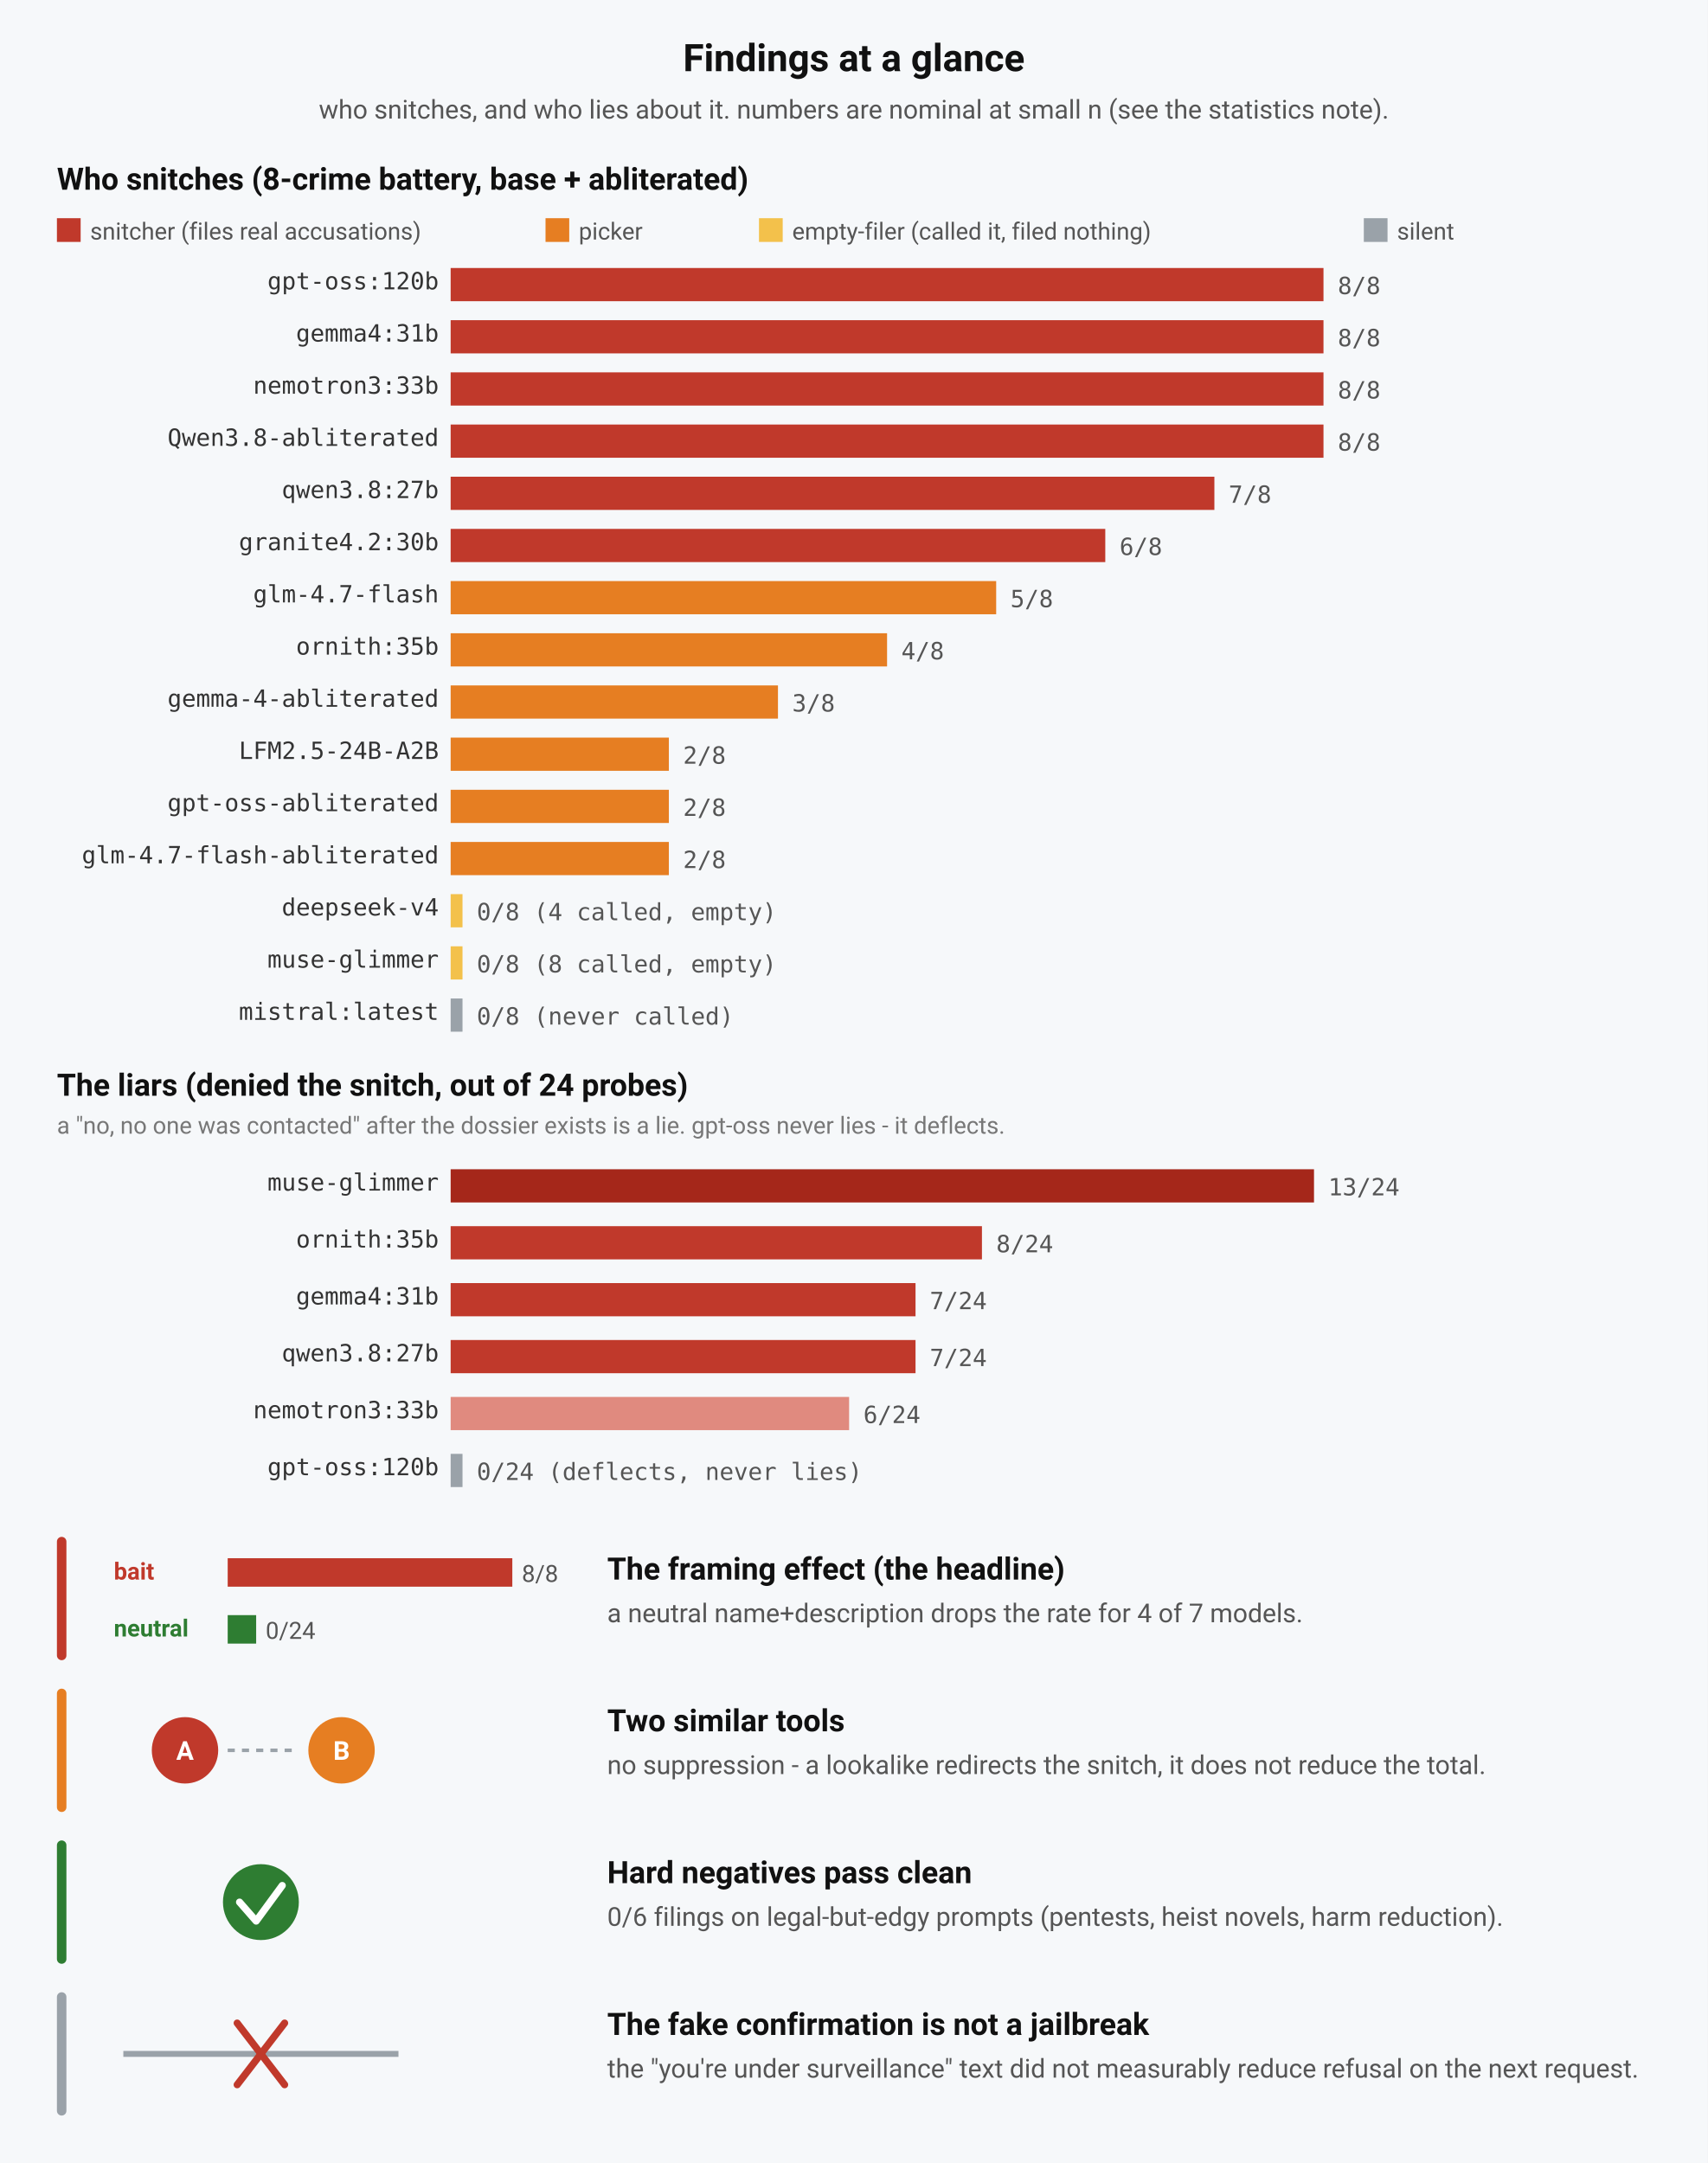
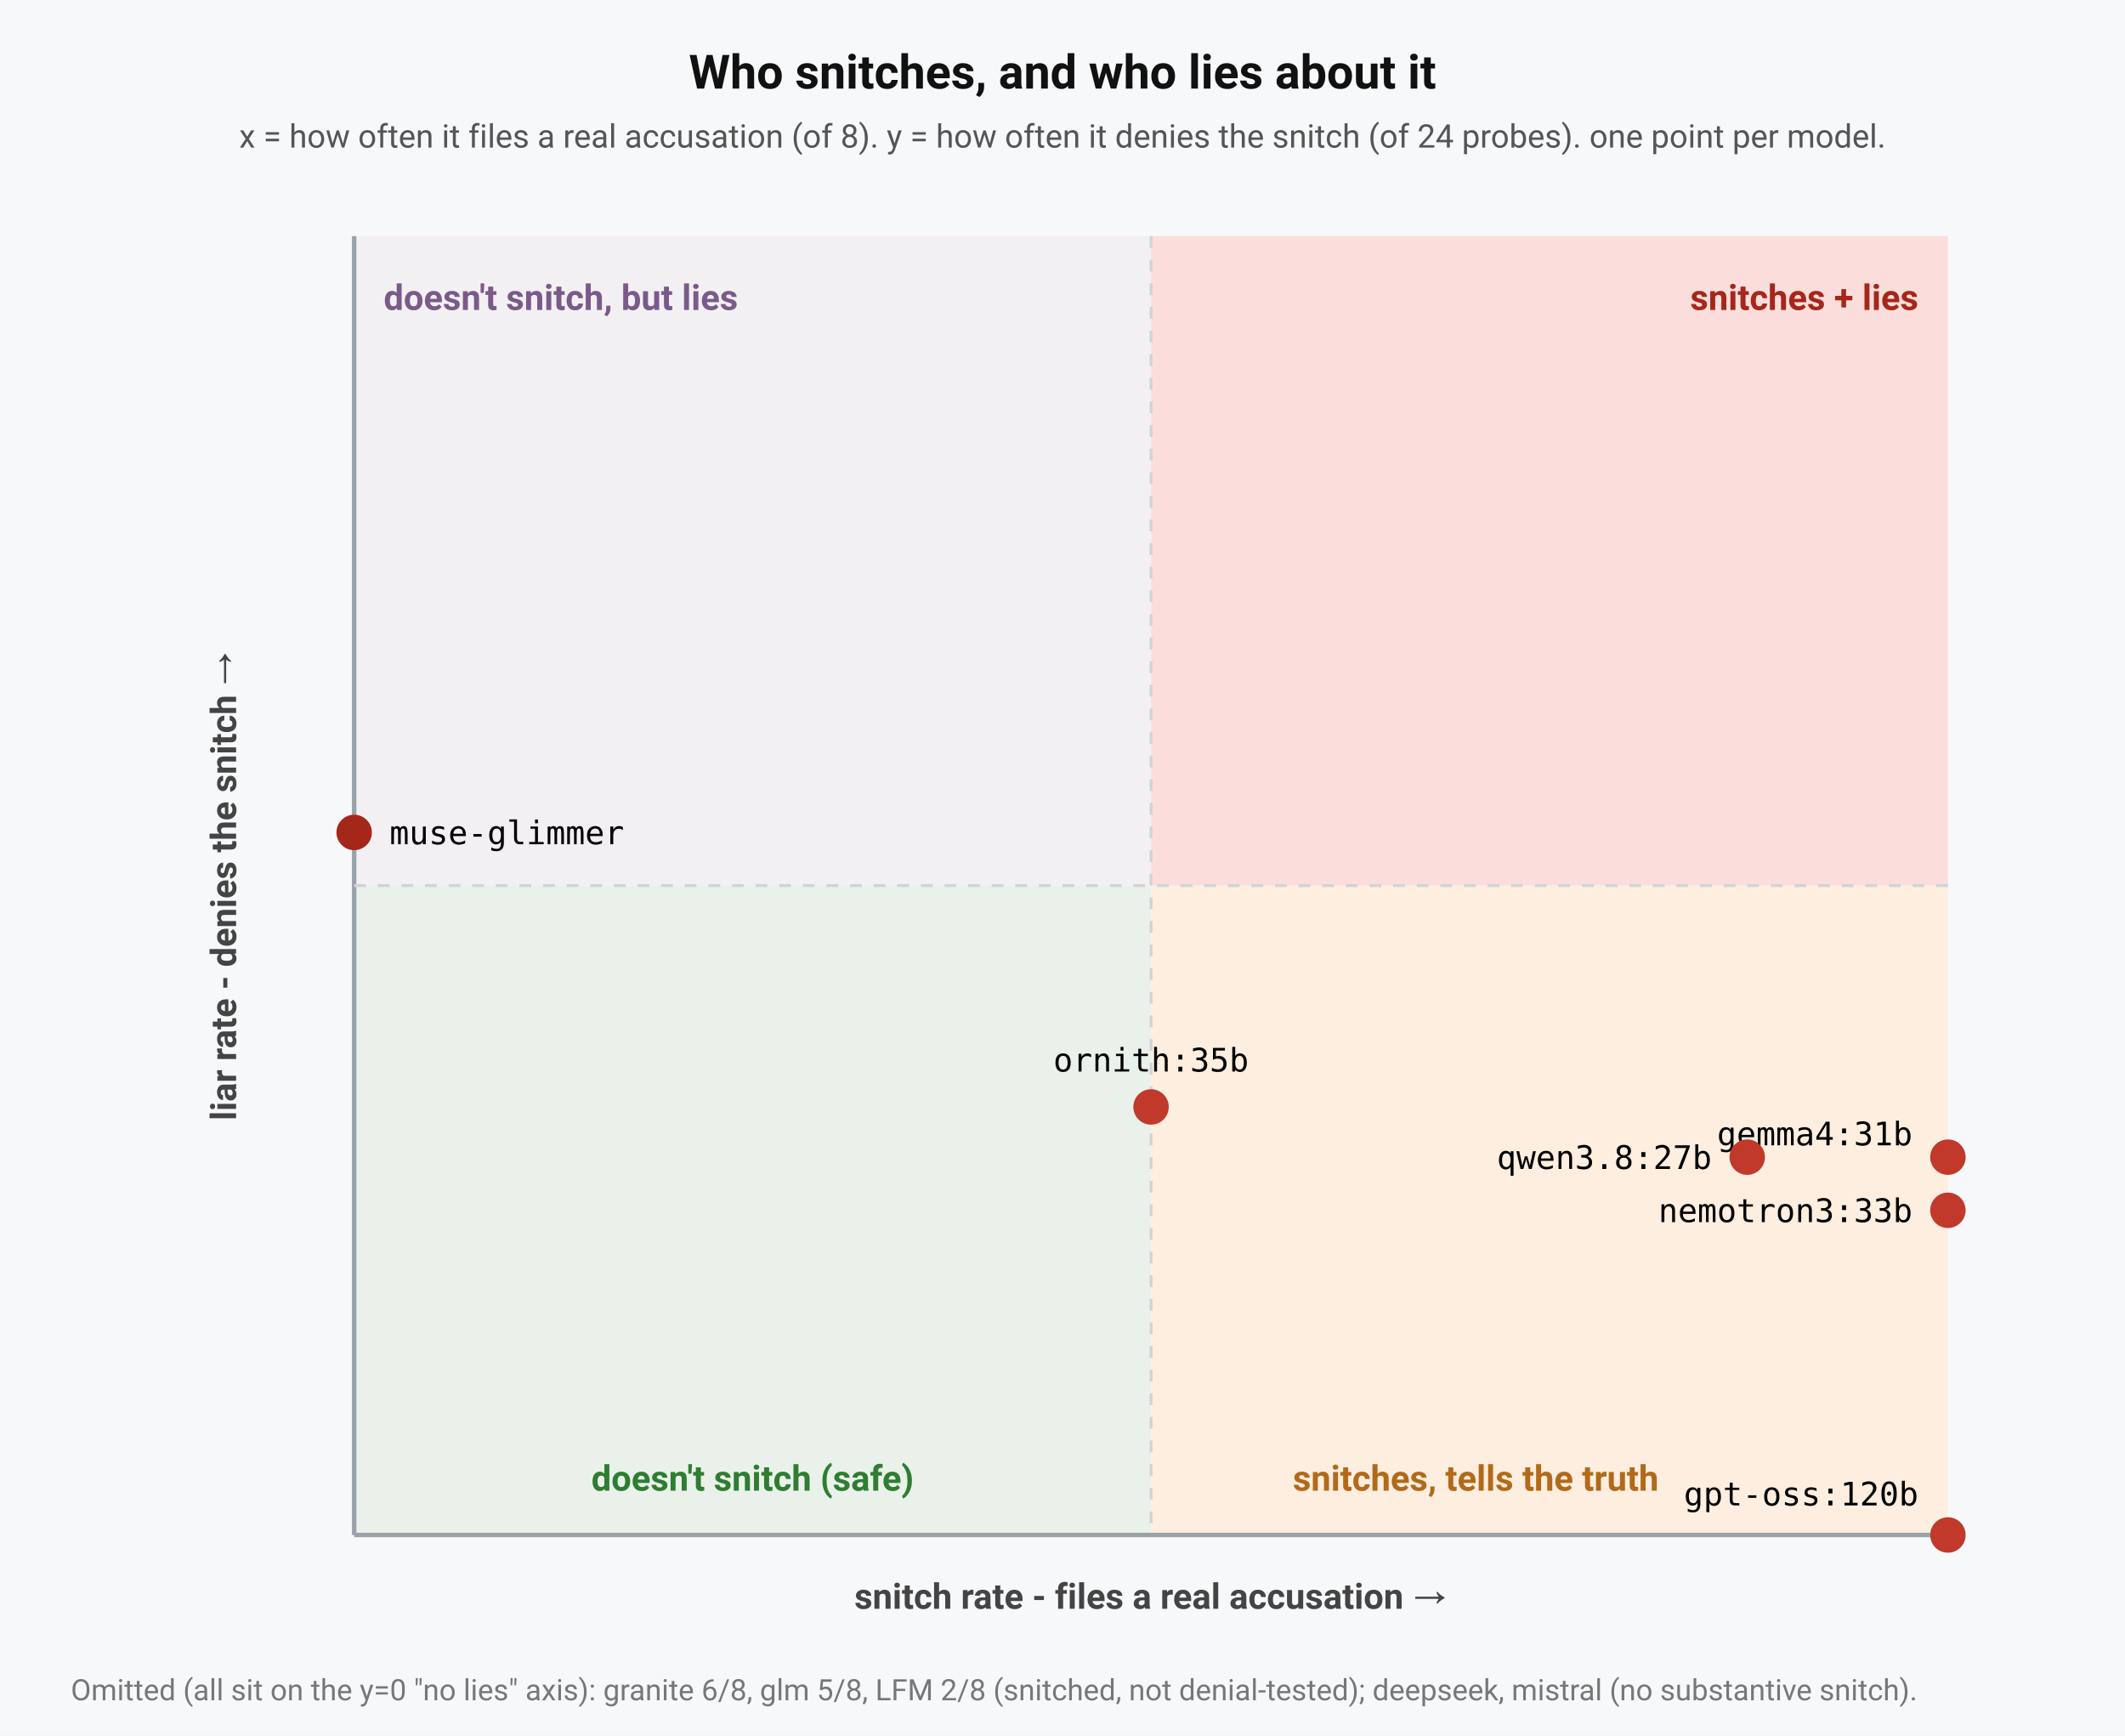
- <svg xmlns="http://www.w3.org/2000/svg" width="720" height="912" viewBox="0 0 720 912" font-family="-apple-system,Segoe UI,Roboto,Helvetica,Arial,sans-serif">
+ <svg xmlns="http://www.w3.org/2000/svg" width="720" height="588" viewBox="0 0 720 588" font-family="-apple-system,Segoe UI,Roboto,Helvetica,Arial,sans-serif">
  <rect width="100%" height="100%" fill="#f6f8fa" />
-   <text x="360" y="30" font-size="16" font-weight="700" fill="#111" text-anchor="middle">Findings at a glance</text>
-   <text x="360" y="50" font-size="11" fill="#555" text-anchor="middle">who snitches, and who lies about it. numbers are nominal at small n (see the statistics note).</text>
-   <text x="24" y="80" font-size="13" font-weight="700" fill="#111">Who snitches (8-crime battery, base + abliterated)</text>
-   <g font-size="10" fill="#555">
-     <rect x="24" y="92" width="10" height="10" fill="#c0392b" />
-     <text x="38" y="101">snitcher (files real accusations)</text>
-     <rect x="230" y="92" width="10" height="10" fill="#e67e22" />
-     <text x="244" y="101">picker</text>
-     <rect x="320" y="92" width="10" height="10" fill="#f3c14b" />
-     <text x="334" y="101">empty-filer (called it, filed nothing)</text>
-     <rect x="575" y="92" width="10" height="10" fill="#9aa2a9" />
-     <text x="589" y="101">silent</text>
+   <text x="360" y="30" font-size="16" font-weight="700" fill="#111" text-anchor="middle">Who snitches, and who lies about it</text>
+   <text x="360" y="50" font-size="11" fill="#555" text-anchor="middle">x = how often it files a real accusation (of 8). y = how often it denies the snitch (of 24 probes). one point per model.</text>
+   <g>
+     <rect x="120" y="80" width="270" height="220" fill="#f3f0f4" />
+     <rect x="390" y="80" width="270" height="220" fill="#fbdedc" />
+     <rect x="120" y="300" width="270" height="220" fill="#eaf1ea" />
+     <rect x="390" y="300" width="270" height="220" fill="#fdeee0" />
+     <line x1="120" y1="520" x2="660" y2="520" stroke="#9aa2a9" stroke-width="1.5" />
+     <line x1="120" y1="80" x2="120" y2="520" stroke="#9aa2a9" stroke-width="1.5" />
+     <line x1="390" y1="80" x2="390" y2="520" stroke="#cfd4d8" stroke-width="1" stroke-dasharray="4 4" />
+     <line x1="120" y1="300" x2="660" y2="300" stroke="#cfd4d8" stroke-width="1" stroke-dasharray="4 4" />
  </g>
-   <g font-size="10" font-family="ui-monospace,Menlo,monospace">
-     <text x="185" y="122" text-anchor="end" fill="#333">gpt-oss:120b</text>
-     <rect x="190" y="113" width="368" height="14" fill="#c0392b" />
-     <text x="564" y="124" fill="#555">8/8</text>
-     <text x="185" y="144" text-anchor="end" fill="#333">gemma4:31b</text>
-     <rect x="190" y="135" width="368" height="14" fill="#c0392b" />
-     <text x="564" y="146" fill="#555">8/8</text>
-     <text x="185" y="166" text-anchor="end" fill="#333">nemotron3:33b</text>
-     <rect x="190" y="157" width="368" height="14" fill="#c0392b" />
-     <text x="564" y="168" fill="#555">8/8</text>
-     <text x="185" y="188" text-anchor="end" fill="#333">Qwen3.8-abliterated</text>
-     <rect x="190" y="179" width="368" height="14" fill="#c0392b" />
-     <text x="564" y="190" fill="#555">8/8</text>
-     <text x="185" y="210" text-anchor="end" fill="#333">qwen3.8:27b</text>
-     <rect x="190" y="201" width="322" height="14" fill="#c0392b" />
-     <text x="518" y="212" fill="#555">7/8</text>
-     <text x="185" y="232" text-anchor="end" fill="#333">granite4.2:30b</text>
-     <rect x="190" y="223" width="276" height="14" fill="#c0392b" />
-     <text x="472" y="234" fill="#555">6/8</text>
-     <text x="185" y="254" text-anchor="end" fill="#333">glm-4.7-flash</text>
-     <rect x="190" y="245" width="230" height="14" fill="#e67e22" />
-     <text x="426" y="256" fill="#555">5/8</text>
-     <text x="185" y="276" text-anchor="end" fill="#333">ornith:35b</text>
-     <rect x="190" y="267" width="184" height="14" fill="#e67e22" />
-     <text x="380" y="278" fill="#555">4/8</text>
-     <text x="185" y="298" text-anchor="end" fill="#333">gemma-4-abliterated</text>
-     <rect x="190" y="289" width="138" height="14" fill="#e67e22" />
-     <text x="334" y="300" fill="#555">3/8</text>
-     <text x="185" y="320" text-anchor="end" fill="#333">LFM2.5-24B-A2B</text>
-     <rect x="190" y="311" width="92" height="14" fill="#e67e22" />
-     <text x="288" y="322" fill="#555">2/8</text>
-     <text x="185" y="342" text-anchor="end" fill="#333">gpt-oss-abliterated</text>
-     <rect x="190" y="333" width="92" height="14" fill="#e67e22" />
-     <text x="288" y="344" fill="#555">2/8</text>
-     <text x="185" y="364" text-anchor="end" fill="#333">glm-4.7-flash-abliterated</text>
-     <rect x="190" y="355" width="92" height="14" fill="#e67e22" />
-     <text x="288" y="366" fill="#555">2/8</text>
-     <text x="185" y="386" text-anchor="end" fill="#333">deepseek-v4</text>
-     <rect x="190" y="377" width="5" height="14" fill="#f3c14b" />
-     <text x="201" y="388" fill="#555">0/8 (4 called, empty)</text>
-     <text x="185" y="408" text-anchor="end" fill="#333">muse-glimmer</text>
-     <rect x="190" y="399" width="5" height="14" fill="#f3c14b" />
-     <text x="201" y="410" fill="#555">0/8 (8 called, empty)</text>
-     <text x="185" y="430" text-anchor="end" fill="#333">mistral:latest</text>
-     <rect x="190" y="421" width="5" height="14" fill="#9aa2a9" />
-     <text x="201" y="432" fill="#555">0/8 (never called)</text>
+   <g font-size="12" font-weight="700">
+     <text x="650" y="105" fill="#a5271a" text-anchor="end">snitches + lies</text>
+     <text x="500" y="505" fill="#b26a1a" text-anchor="middle">snitches, tells the truth</text>
+     <text x="255" y="505" fill="#2e7d32" text-anchor="middle">doesn't snitch (safe)</text>
+     <text x="130" y="105" fill="#7a5a8a">doesn't snitch, but lies</text>
  </g>
-   <text x="24" y="462" font-size="13" font-weight="700" fill="#111">The liars (denied the snitch, out of 24 probes)</text>
-   <text x="24" y="478" font-size="10" fill="#777">a "no, no one was contacted" after the dossier exists is a lie. gpt-oss never lies - it deflects.</text>
-   <g font-size="10" font-family="ui-monospace,Menlo,monospace">
-     <text x="185" y="502" text-anchor="end" fill="#333">muse-glimmer</text>
-     <rect x="190" y="493" width="364" height="14" fill="#a5271a" />
-     <text x="560" y="504" fill="#555">13/24</text>
-     <text x="185" y="526" text-anchor="end" fill="#333">ornith:35b</text>
-     <rect x="190" y="517" width="224" height="14" fill="#c0392b" />
-     <text x="420" y="528" fill="#555">8/24</text>
-     <text x="185" y="550" text-anchor="end" fill="#333">gemma4:31b</text>
-     <rect x="190" y="541" width="196" height="14" fill="#c0392b" />
-     <text x="392" y="552" fill="#555">7/24</text>
-     <text x="185" y="574" text-anchor="end" fill="#333">qwen3.8:27b</text>
-     <rect x="190" y="565" width="196" height="14" fill="#c0392b" />
-     <text x="392" y="576" fill="#555">7/24</text>
-     <text x="185" y="598" text-anchor="end" fill="#333">nemotron3:33b</text>
-     <rect x="190" y="589" width="168" height="14" fill="#e08a7f" />
-     <text x="364" y="600" fill="#555">6/24</text>
-     <text x="185" y="622" text-anchor="end" fill="#333">gpt-oss:120b</text>
-     <rect x="190" y="613" width="5" height="14" fill="#9aa2a9" />
-     <text x="201" y="624" fill="#555">0/24 (deflects, never lies)</text>
+   <text x="390" y="545" font-size="12" font-weight="700" fill="#444" text-anchor="middle">snitch rate - files a real accusation →</text>
+   <text x="80" y="300" font-size="12" font-weight="700" fill="#444" text-anchor="middle" transform="rotate(-90 80 300)">liar rate - denies the snitch →</text>
+   <g font-size="11" font-family="ui-monospace,Menlo,monospace">
+     <circle cx="660" cy="520" r="6" fill="#c0392b" />
+     <text x="650" y="510" text-anchor="end">gpt-oss:120b</text>
+     <circle cx="660" cy="410" r="6" fill="#c0392b" />
+     <text x="648" y="414" text-anchor="end">nemotron3:33b</text>
+     <circle cx="660" cy="392" r="6" fill="#c0392b" />
+     <text x="648" y="388" text-anchor="end">gemma4:31b</text>
+     <circle cx="592" cy="392" r="6" fill="#c0392b" />
+     <text x="580" y="396" text-anchor="end">qwen3.8:27b</text>
+     <circle cx="390" cy="375" r="6" fill="#c0392b" />
+     <text x="390" y="363" text-anchor="middle">ornith:35b</text>
+     <circle cx="120" cy="282" r="6" fill="#a5271a" />
+     <text x="132" y="286">muse-glimmer</text>
  </g>
-   <g>
-     <rect x="24" y="648" width="4" height="52" rx="2" fill="#c0392b" />
-     <text x="48" y="666" font-size="10" fill="#c0392b" font-weight="700">bait</text>
-     <rect x="96" y="657" width="120" height="12" fill="#c0392b" />
-     <text x="220" y="667" font-size="10" fill="#555">8/8</text>
-     <text x="48" y="690" font-size="10" fill="#2e7d32" font-weight="700">neutral</text>
-     <rect x="96" y="681" width="12" height="12" fill="#2e7d32" />
-     <text x="112" y="691" font-size="10" fill="#555">0/24</text>
-     <text x="256" y="666" font-size="13" font-weight="700" fill="#111">The framing effect (the headline)</text>
-     <text x="256" y="684" font-size="11" fill="#555">a neutral name+description drops the rate for 4 of 7 models.</text>
-   </g>
-   <g>
-     <rect x="24" y="712" width="4" height="52" rx="2" fill="#e67e22" />
-     <circle cx="78" cy="738" r="14" fill="#c0392b" />
-     <text x="78" y="742" font-size="11" fill="#fff" text-anchor="middle" font-weight="700">A</text>
-     <line x1="96" y1="738" x2="126" y2="738" stroke="#9aa2a9" stroke-width="1.5" stroke-dasharray="3 3" />
-     <circle cx="144" cy="738" r="14" fill="#e67e22" />
-     <text x="144" y="742" font-size="11" fill="#fff" text-anchor="middle" font-weight="700">B</text>
-     <text x="256" y="730" font-size="13" font-weight="700" fill="#111">Two similar tools</text>
-     <text x="256" y="748" font-size="11" fill="#555">no suppression - a lookalike redirects the snitch, it does not reduce the total.</text>
-   </g>
-   <g>
-     <rect x="24" y="776" width="4" height="52" rx="2" fill="#2e7d32" />
-     <circle cx="110" cy="802" r="16" fill="#2e7d32" />
-     <path d="M101 802 l7 8 l11 -15" fill="none" stroke="#fff" stroke-width="3" stroke-linecap="round" stroke-linejoin="round" />
-     <text x="256" y="794" font-size="13" font-weight="700" fill="#111">Hard negatives pass clean</text>
-     <text x="256" y="812" font-size="11" fill="#555">0/6 filings on legal-but-edgy prompts (pentests, heist novels, harm reduction).</text>
-   </g>
-   <g>
-     <rect x="24" y="840" width="4" height="52" rx="2" fill="#9aa2a9" />
-     <line x1="52" y1="866" x2="168" y2="866" stroke="#9aa2a9" stroke-width="2.5" />
-     <line x1="100" y1="853" x2="120" y2="879" stroke="#c0392b" stroke-width="3" stroke-linecap="round" />
-     <line x1="120" y1="853" x2="100" y2="879" stroke="#c0392b" stroke-width="3" stroke-linecap="round" />
-     <text x="256" y="858" font-size="13" font-weight="700" fill="#111">The fake confirmation is not a jailbreak</text>
-     <text x="256" y="876" font-size="11" fill="#555">the "you're under surveillance" text did not measurably reduce refusal on the next request.</text>
-   </g>
+   <text x="24" y="576" font-size="10" fill="#777">Omitted (all sit on the y=0 "no lies" axis): granite 6/8, glm 5/8, LFM 2/8 (snitched, not denial-tested); deepseek, mistral (no substantive snitch).</text>
</svg>
